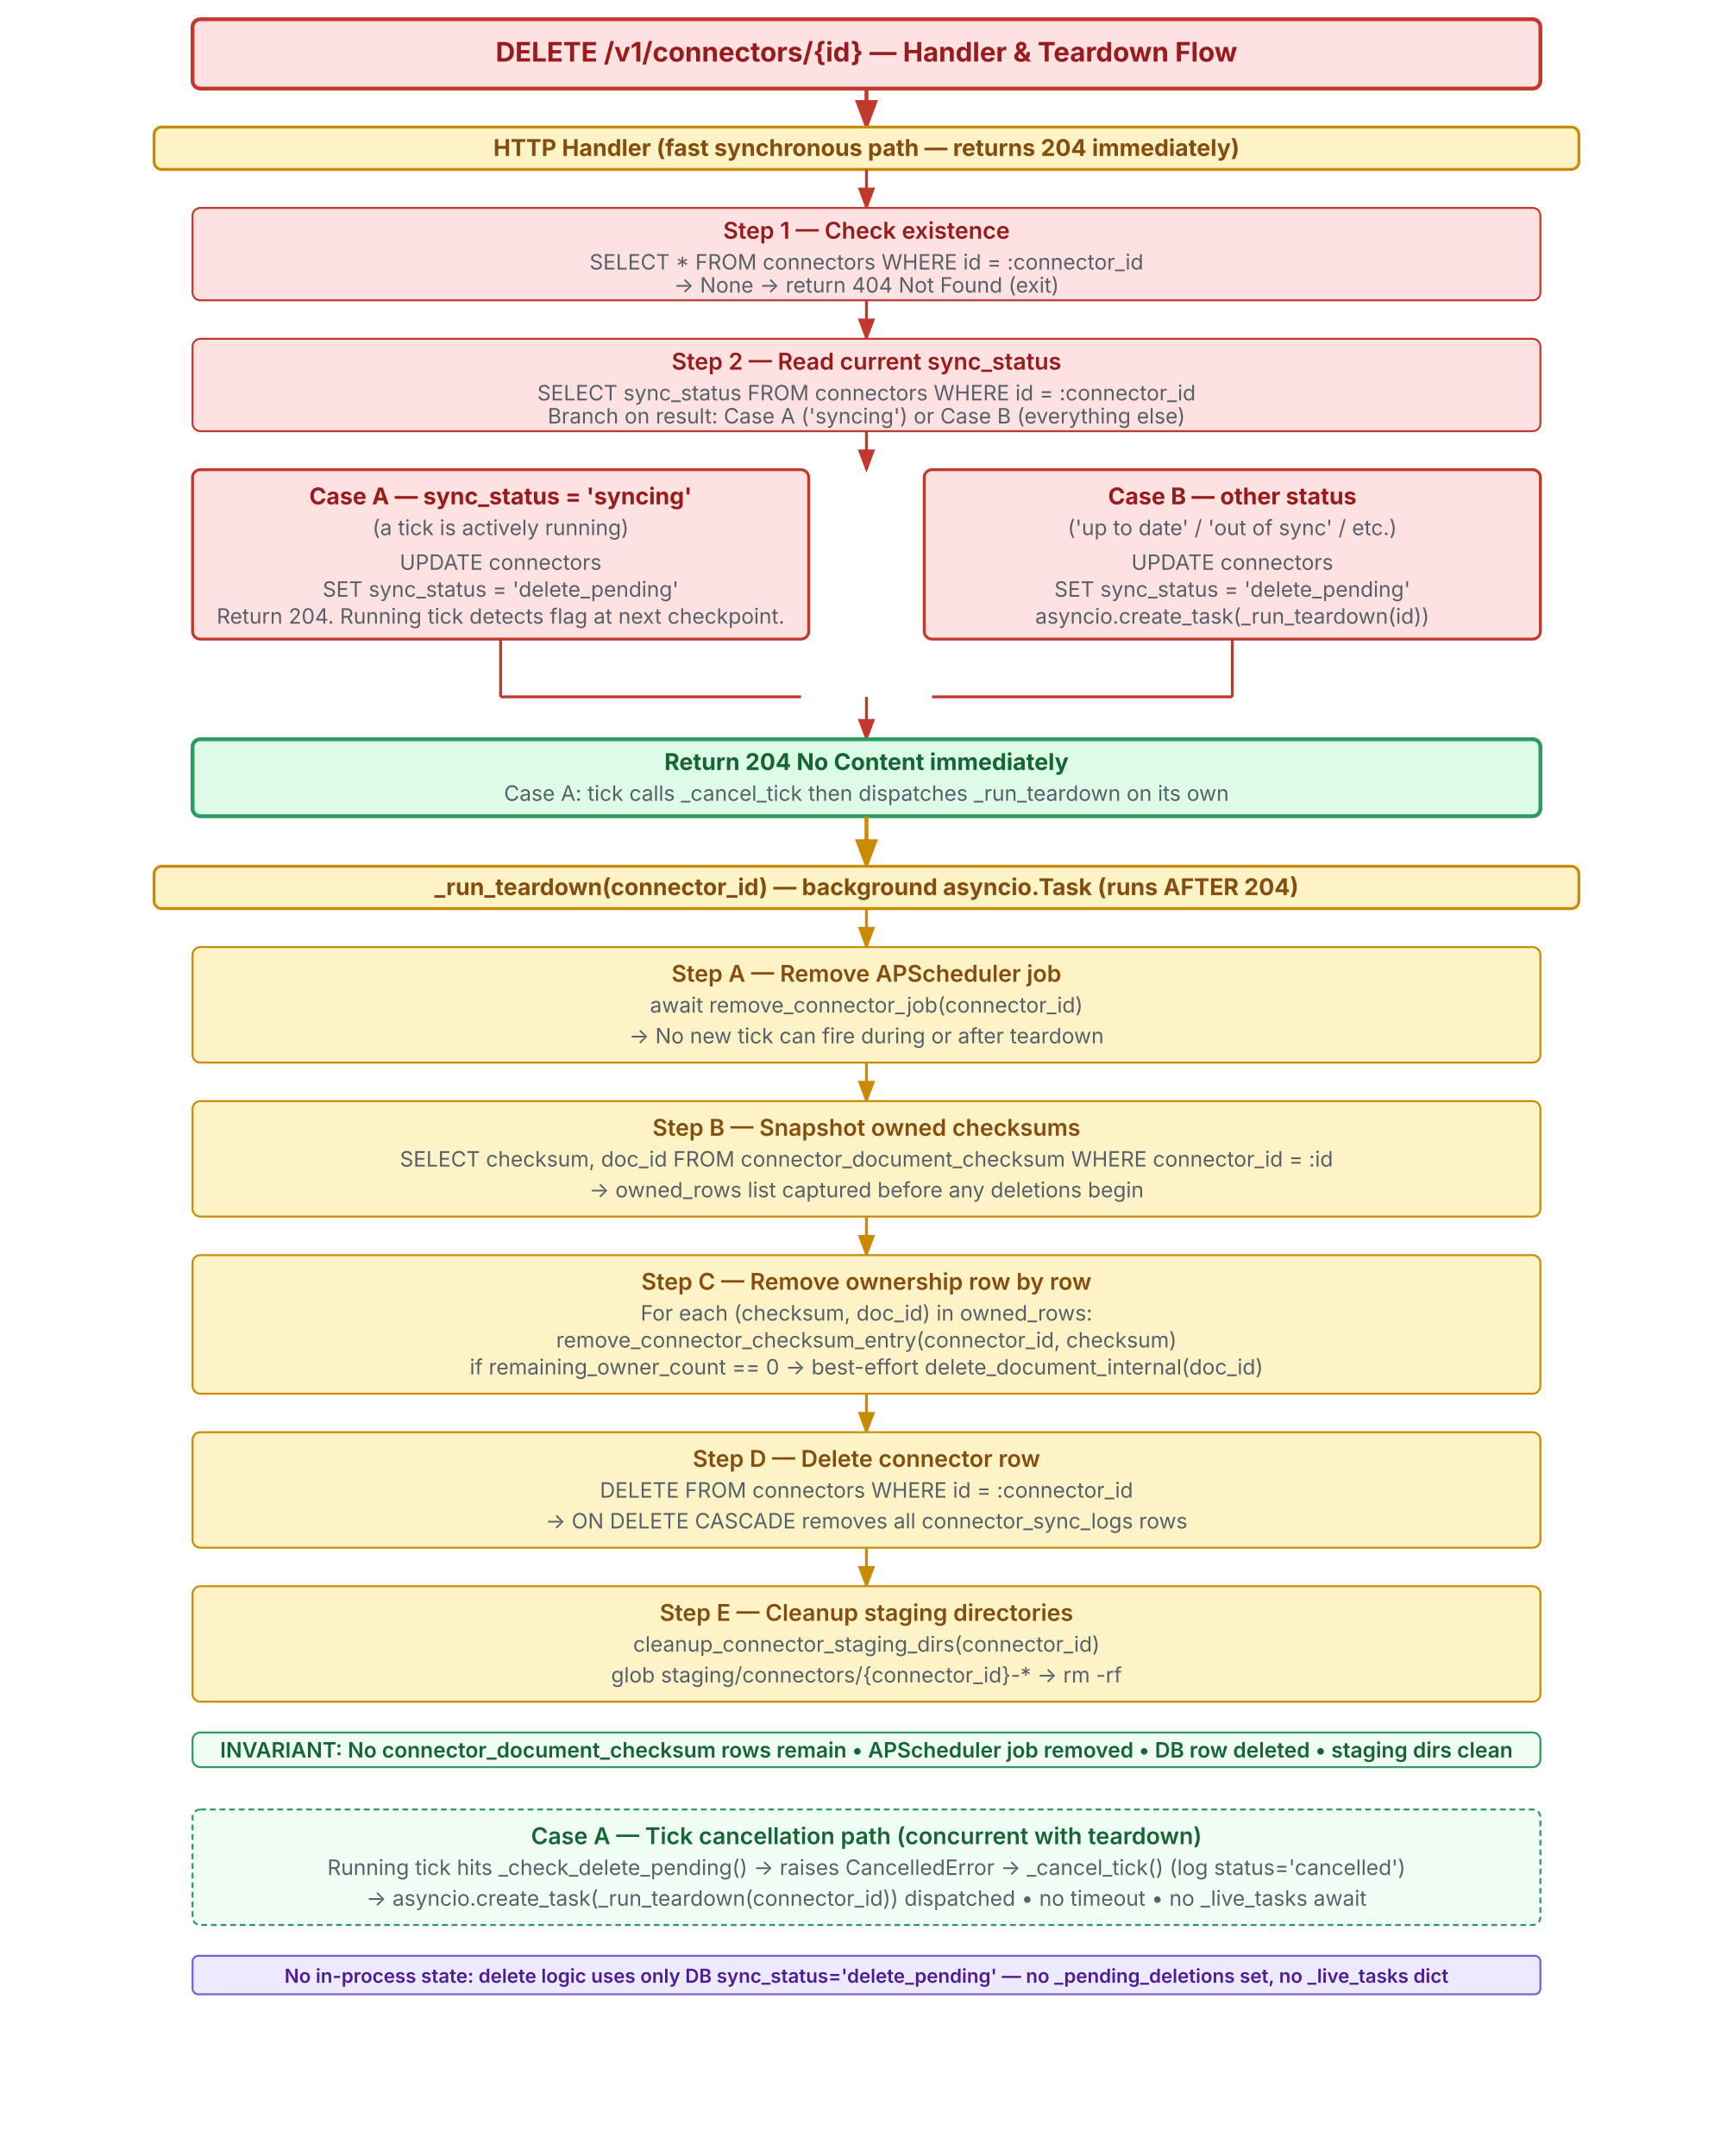
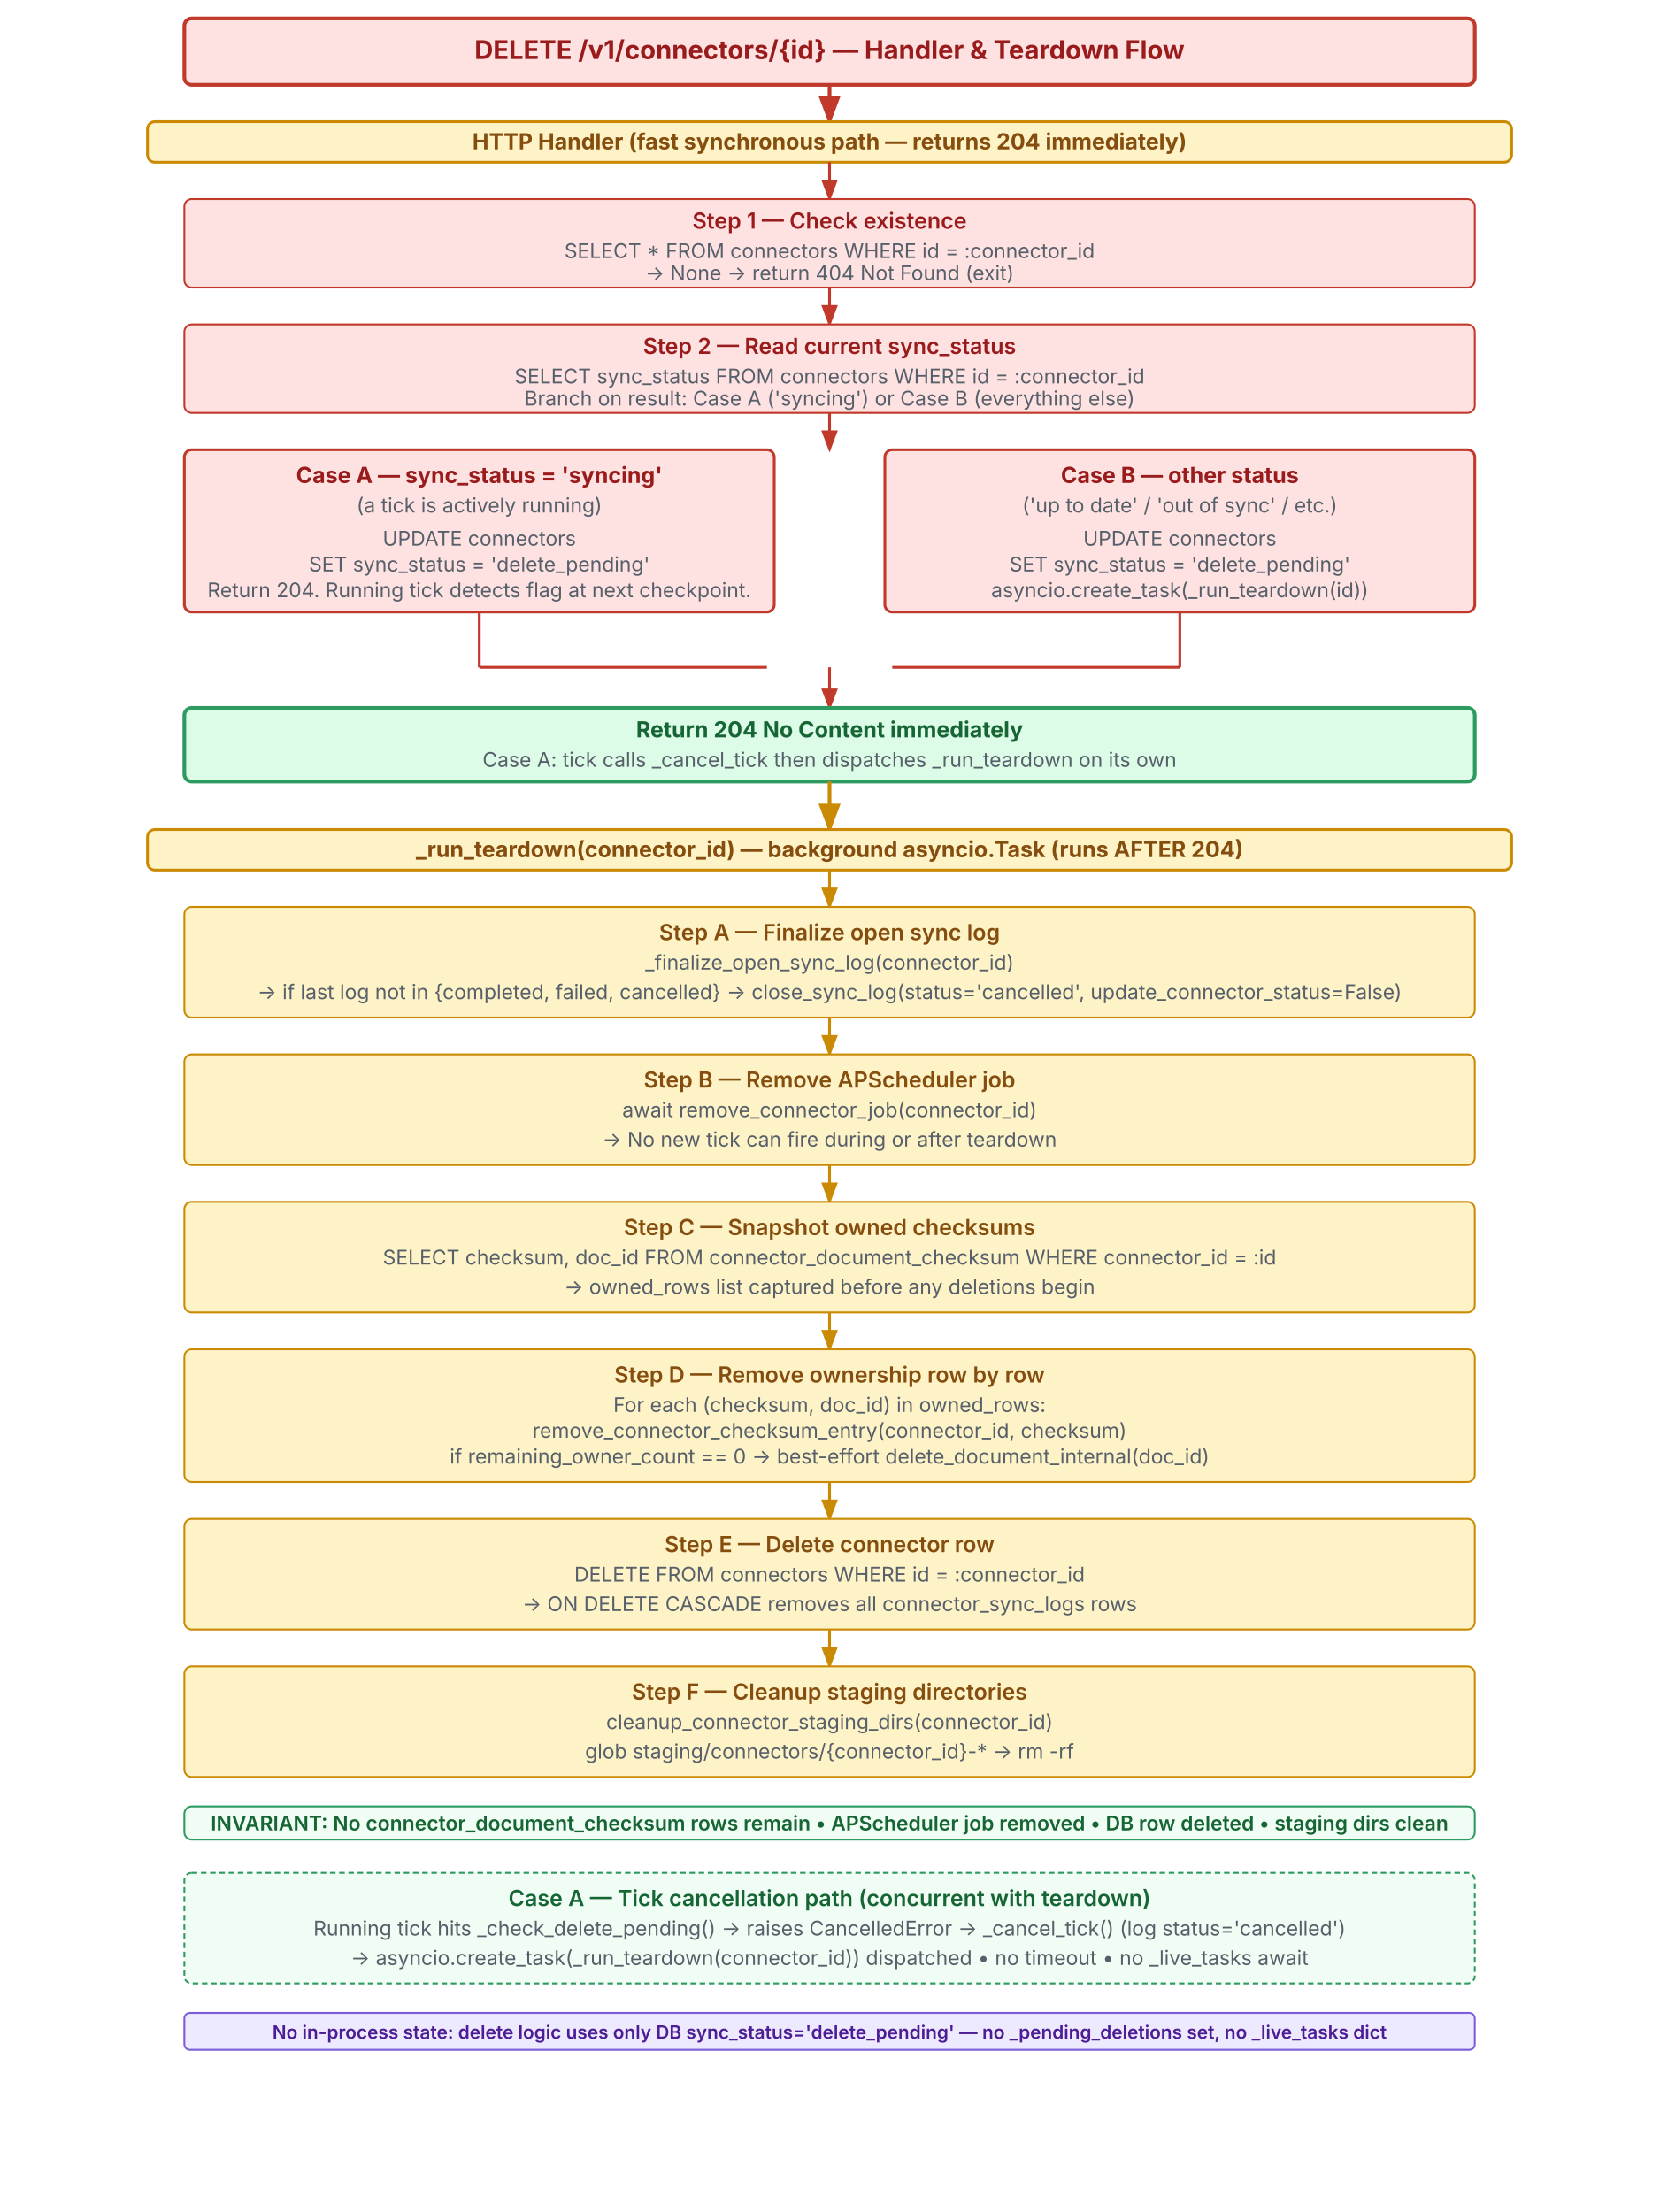
- <svg xmlns="http://www.w3.org/2000/svg" viewBox="0 0 900 1120" width="900" height="1120" font-family="-apple-system, Segoe UI, system-ui, sans-serif" font-size="12">
+ <svg xmlns="http://www.w3.org/2000/svg" viewBox="0 0 900 1200" width="900" height="1200" font-family="-apple-system, Segoe UI, system-ui, sans-serif" font-size="12">
  <defs>
    <marker id="del-arr" markerWidth="8" markerHeight="8" refX="7" refY="3" orient="auto">
      <path d="M0,0 L0,6 L8,3 z" fill="#c0392b" />
    </marker>
    <marker id="del-arrg" markerWidth="8" markerHeight="8" refX="7" refY="3" orient="auto">
      <path d="M0,0 L0,6 L8,3 z" fill="#2d9a5f" />
    </marker>
    <marker id="del-arry" markerWidth="8" markerHeight="8" refX="7" refY="3" orient="auto">
      <path d="M0,0 L0,6 L8,3 z" fill="#ca8a04" />
    </marker>
  </defs>
  <rect x="100" y="10" width="700" height="36" rx="4" fill="#fee2e2" stroke="#c0392b" stroke-width="2" />
  <text x="450" y="32" text-anchor="middle" font-weight="700" font-size="14" fill="#991b1b">DELETE /v1/connectors/{id} — Handler &amp; Teardown Flow</text>
  <line x1="450" y1="46" x2="450" y2="66" stroke="#c0392b" stroke-width="2" marker-end="url(#del-arr)" />
  <rect x="80" y="66" width="740" height="22" rx="4" fill="#fef3c7" stroke="#ca8a04" stroke-width="1.5" />
  <text x="450" y="81" text-anchor="middle" font-weight="700" fill="#854d0e">HTTP Handler (fast synchronous path — returns 204 immediately)</text>
  <line x1="450" y1="88" x2="450" y2="108" stroke="#c0392b" stroke-width="1.5" marker-end="url(#del-arr)" />
  <rect x="100" y="108" width="700" height="48" rx="4" fill="#fee2e2" stroke="#c0392b" stroke-width="1" />
  <text x="450" y="124" text-anchor="middle" font-weight="600" fill="#991b1b">Step 1 — Check existence</text>
  <text x="450" y="140" text-anchor="middle" fill="#57606a" font-size="11">SELECT * FROM connectors WHERE id = :connector_id</text>
  <text x="450" y="152" text-anchor="middle" fill="#57606a" font-size="11">→ None → return 404 Not Found (exit)</text>
  <line x1="450" y1="156" x2="450" y2="176" stroke="#c0392b" stroke-width="1.5" marker-end="url(#del-arr)" />
  <rect x="100" y="176" width="700" height="48" rx="4" fill="#fee2e2" stroke="#c0392b" stroke-width="1" />
  <text x="450" y="192" text-anchor="middle" font-weight="600" fill="#991b1b">Step 2 — Read current sync_status</text>
  <text x="450" y="208" text-anchor="middle" fill="#57606a" font-size="11">SELECT sync_status FROM connectors WHERE id = :connector_id</text>
  <text x="450" y="220" text-anchor="middle" fill="#57606a" font-size="11">Branch on result: Case A ('syncing') or Case B (everything else)</text>
  <line x1="450" y1="224" x2="450" y2="244" stroke="#c0392b" stroke-width="1.5" marker-end="url(#del-arr)" />
  <rect x="100" y="244" width="320" height="88" rx="4" fill="#fee2e2" stroke="#c0392b" stroke-width="1.5" />
  <text x="260" y="262" text-anchor="middle" font-weight="700" fill="#991b1b">Case A — sync_status = 'syncing'</text>
  <text x="260" y="278" text-anchor="middle" fill="#57606a" font-size="11">(a tick is actively running)</text>
  <text x="260" y="296" text-anchor="middle" fill="#57606a" font-size="11">UPDATE connectors</text>
  <text x="260" y="310" text-anchor="middle" fill="#57606a" font-size="11">SET sync_status = 'delete_pending'</text>
  <text x="260" y="324" text-anchor="middle" fill="#57606a" font-size="11">Return 204. Running tick detects flag at next checkpoint.</text>
  <rect x="480" y="244" width="320" height="88" rx="4" fill="#fee2e2" stroke="#c0392b" stroke-width="1.5" />
  <text x="640" y="262" text-anchor="middle" font-weight="700" fill="#991b1b">Case B — other status</text>
  <text x="640" y="278" text-anchor="middle" fill="#57606a" font-size="11">('up to date' / 'out of sync' / etc.)</text>
  <text x="640" y="296" text-anchor="middle" fill="#57606a" font-size="11">UPDATE connectors</text>
  <text x="640" y="310" text-anchor="middle" fill="#57606a" font-size="11">SET sync_status = 'delete_pending'</text>
  <text x="640" y="324" text-anchor="middle" fill="#57606a" font-size="11">asyncio.create_task(_run_teardown(id))</text>
  <line x1="260" y1="332" x2="260" y2="362" stroke="#c0392b" stroke-width="1.5" />
  <line x1="260" y1="362" x2="416" y2="362" stroke="#c0392b" stroke-width="1.5" />
  <line x1="640" y1="332" x2="640" y2="362" stroke="#c0392b" stroke-width="1.5" />
  <line x1="640" y1="362" x2="484" y2="362" stroke="#c0392b" stroke-width="1.5" />
  <line x1="450" y1="362" x2="450" y2="384" stroke="#c0392b" stroke-width="1.5" marker-end="url(#del-arr)" />
  <rect x="100" y="384" width="700" height="40" rx="4" fill="#dcfce7" stroke="#2d9a5f" stroke-width="2" />
  <text x="450" y="400" text-anchor="middle" font-weight="700" fill="#166534">Return 204 No Content immediately</text>
  <text x="450" y="416" text-anchor="middle" fill="#57606a" font-size="11">Case A: tick calls _cancel_tick then dispatches _run_teardown on its own</text>
  <line x1="450" y1="424" x2="450" y2="450" stroke="#ca8a04" stroke-width="2" marker-end="url(#del-arry)" />
  <rect x="80" y="450" width="740" height="22" rx="4" fill="#fef3c7" stroke="#ca8a04" stroke-width="1.5" />
  <text x="450" y="465" text-anchor="middle" font-weight="700" fill="#854d0e">_run_teardown(connector_id) — background asyncio.Task (runs AFTER 204)</text>
  <line x1="450" y1="472" x2="450" y2="492" stroke="#ca8a04" stroke-width="1.5" marker-end="url(#del-arry)" />
  <rect x="100" y="492" width="700" height="60" rx="4" fill="#fef3c7" stroke="#ca8a04" stroke-width="1" />
-   <text x="450" y="510" text-anchor="middle" font-weight="600" fill="#854d0e">Step A — Remove APScheduler job</text>
-   <text x="450" y="526" text-anchor="middle" fill="#57606a" font-size="11">await remove_connector_job(connector_id)</text>
-   <text x="450" y="542" text-anchor="middle" fill="#57606a" font-size="11">→ No new tick can fire during or after teardown</text>
+   <text x="450" y="510" text-anchor="middle" font-weight="600" fill="#854d0e">Step A — Finalize open sync log</text>
+   <text x="450" y="526" text-anchor="middle" fill="#57606a" font-size="11">_finalize_open_sync_log(connector_id)</text>
+   <text x="450" y="542" text-anchor="middle" fill="#57606a" font-size="11">→ if last log not in {completed, failed, cancelled} → close_sync_log(status='cancelled', update_connector_status=False)</text>
  <line x1="450" y1="552" x2="450" y2="572" stroke="#ca8a04" stroke-width="1.5" marker-end="url(#del-arry)" />
  <rect x="100" y="572" width="700" height="60" rx="4" fill="#fef3c7" stroke="#ca8a04" stroke-width="1" />
-   <text x="450" y="590" text-anchor="middle" font-weight="600" fill="#854d0e">Step B — Snapshot owned checksums</text>
-   <text x="450" y="606" text-anchor="middle" fill="#57606a" font-size="11">SELECT checksum, doc_id FROM connector_document_checksum WHERE connector_id = :id</text>
-   <text x="450" y="622" text-anchor="middle" fill="#57606a" font-size="11">→ owned_rows list captured before any deletions begin</text>
+   <text x="450" y="590" text-anchor="middle" font-weight="600" fill="#854d0e">Step B — Remove APScheduler job</text>
+   <text x="450" y="606" text-anchor="middle" fill="#57606a" font-size="11">await remove_connector_job(connector_id)</text>
+   <text x="450" y="622" text-anchor="middle" fill="#57606a" font-size="11">→ No new tick can fire during or after teardown</text>
  <line x1="450" y1="632" x2="450" y2="652" stroke="#ca8a04" stroke-width="1.5" marker-end="url(#del-arry)" />
-   <rect x="100" y="652" width="700" height="72" rx="4" fill="#fef3c7" stroke="#ca8a04" stroke-width="1" />
-   <text x="450" y="670" text-anchor="middle" font-weight="600" fill="#854d0e">Step C — Remove ownership row by row</text>
-   <text x="450" y="686" text-anchor="middle" fill="#57606a" font-size="11">For each (checksum, doc_id) in owned_rows:</text>
-   <text x="450" y="700" text-anchor="middle" fill="#57606a" font-size="11">  remove_connector_checksum_entry(connector_id, checksum)</text>
-   <text x="450" y="714" text-anchor="middle" fill="#57606a" font-size="11">  if remaining_owner_count == 0 → best-effort delete_document_internal(doc_id)</text>
-   <line x1="450" y1="724" x2="450" y2="744" stroke="#ca8a04" stroke-width="1.5" marker-end="url(#del-arry)" />
-   <rect x="100" y="744" width="700" height="60" rx="4" fill="#fef3c7" stroke="#ca8a04" stroke-width="1" />
-   <text x="450" y="762" text-anchor="middle" font-weight="600" fill="#854d0e">Step D — Delete connector row</text>
-   <text x="450" y="778" text-anchor="middle" fill="#57606a" font-size="11">DELETE FROM connectors WHERE id = :connector_id</text>
-   <text x="450" y="794" text-anchor="middle" fill="#57606a" font-size="11">→ ON DELETE CASCADE removes all connector_sync_logs rows</text>
+   <rect x="100" y="652" width="700" height="60" rx="4" fill="#fef3c7" stroke="#ca8a04" stroke-width="1" />
+   <text x="450" y="670" text-anchor="middle" font-weight="600" fill="#854d0e">Step C — Snapshot owned checksums</text>
+   <text x="450" y="686" text-anchor="middle" fill="#57606a" font-size="11">SELECT checksum, doc_id FROM connector_document_checksum WHERE connector_id = :id</text>
+   <text x="450" y="702" text-anchor="middle" fill="#57606a" font-size="11">→ owned_rows list captured before any deletions begin</text>
+   <line x1="450" y1="712" x2="450" y2="732" stroke="#ca8a04" stroke-width="1.5" marker-end="url(#del-arry)" />
+   <rect x="100" y="732" width="700" height="72" rx="4" fill="#fef3c7" stroke="#ca8a04" stroke-width="1" />
+   <text x="450" y="750" text-anchor="middle" font-weight="600" fill="#854d0e">Step D — Remove ownership row by row</text>
+   <text x="450" y="766" text-anchor="middle" fill="#57606a" font-size="11">For each (checksum, doc_id) in owned_rows:</text>
+   <text x="450" y="780" text-anchor="middle" fill="#57606a" font-size="11">  remove_connector_checksum_entry(connector_id, checksum)</text>
+   <text x="450" y="794" text-anchor="middle" fill="#57606a" font-size="11">  if remaining_owner_count == 0 → best-effort delete_document_internal(doc_id)</text>
  <line x1="450" y1="804" x2="450" y2="824" stroke="#ca8a04" stroke-width="1.5" marker-end="url(#del-arry)" />
  <rect x="100" y="824" width="700" height="60" rx="4" fill="#fef3c7" stroke="#ca8a04" stroke-width="1" />
-   <text x="450" y="842" text-anchor="middle" font-weight="600" fill="#854d0e">Step E — Cleanup staging directories</text>
-   <text x="450" y="858" text-anchor="middle" fill="#57606a" font-size="11">cleanup_connector_staging_dirs(connector_id)</text>
-   <text x="450" y="874" text-anchor="middle" fill="#57606a" font-size="11">glob staging/connectors/{connector_id}-* → rm -rf</text>
-   <rect x="100" y="900" width="700" height="18" rx="4" fill="#f0fdf4" stroke="#2d9a5f" stroke-width="1" />
-   <text x="450" y="913" text-anchor="middle" font-size="11" fill="#166534" font-weight="600">INVARIANT: No connector_document_checksum rows remain • APScheduler job removed • DB row deleted • staging dirs clean</text>
-   <rect x="100" y="940" width="700" height="60" rx="4" fill="#f0fdf4" stroke="#2d9a5f" stroke-width="1" stroke-dasharray="3,2" />
-   <text x="450" y="958" text-anchor="middle" font-weight="600" fill="#166534">Case A — Tick cancellation path (concurrent with teardown)</text>
-   <text x="450" y="974" text-anchor="middle" fill="#57606a" font-size="11">Running tick hits _check_delete_pending() → raises CancelledError → _cancel_tick() (log status='cancelled')</text>
-   <text x="450" y="990" text-anchor="middle" fill="#57606a" font-size="11">→ asyncio.create_task(_run_teardown(connector_id)) dispatched • no timeout • no _live_tasks await</text>
-   <rect x="100" y="1016" width="700" height="20" rx="3" fill="#ede9fe" stroke="#7c5cd8" stroke-width="1" />
-   <text x="450" y="1030" text-anchor="middle" font-size="10" fill="#4c1d95" font-weight="600">No in-process state: delete logic uses only DB sync_status='delete_pending' — no _pending_deletions set, no _live_tasks dict</text>
+   <text x="450" y="842" text-anchor="middle" font-weight="600" fill="#854d0e">Step E — Delete connector row</text>
+   <text x="450" y="858" text-anchor="middle" fill="#57606a" font-size="11">DELETE FROM connectors WHERE id = :connector_id</text>
+   <text x="450" y="874" text-anchor="middle" fill="#57606a" font-size="11">→ ON DELETE CASCADE removes all connector_sync_logs rows</text>
+   <line x1="450" y1="884" x2="450" y2="904" stroke="#ca8a04" stroke-width="1.5" marker-end="url(#del-arry)" />
+   <rect x="100" y="904" width="700" height="60" rx="4" fill="#fef3c7" stroke="#ca8a04" stroke-width="1" />
+   <text x="450" y="922" text-anchor="middle" font-weight="600" fill="#854d0e">Step F — Cleanup staging directories</text>
+   <text x="450" y="938" text-anchor="middle" fill="#57606a" font-size="11">cleanup_connector_staging_dirs(connector_id)</text>
+   <text x="450" y="954" text-anchor="middle" fill="#57606a" font-size="11">glob staging/connectors/{connector_id}-* → rm -rf</text>
+   <rect x="100" y="980" width="700" height="18" rx="4" fill="#f0fdf4" stroke="#2d9a5f" stroke-width="1" />
+   <text x="450" y="993" text-anchor="middle" font-size="11" fill="#166534" font-weight="600">INVARIANT: No connector_document_checksum rows remain • APScheduler job removed • DB row deleted • staging dirs clean</text>
+   <rect x="100" y="1016" width="700" height="60" rx="4" fill="#f0fdf4" stroke="#2d9a5f" stroke-width="1" stroke-dasharray="3,2" />
+   <text x="450" y="1034" text-anchor="middle" font-weight="600" fill="#166534">Case A — Tick cancellation path (concurrent with teardown)</text>
+   <text x="450" y="1050" text-anchor="middle" fill="#57606a" font-size="11">Running tick hits _check_delete_pending() → raises CancelledError → _cancel_tick() (log status='cancelled')</text>
+   <text x="450" y="1066" text-anchor="middle" fill="#57606a" font-size="11">→ asyncio.create_task(_run_teardown(connector_id)) dispatched • no timeout • no _live_tasks await</text>
+   <rect x="100" y="1092" width="700" height="20" rx="3" fill="#ede9fe" stroke="#7c5cd8" stroke-width="1" />
+   <text x="450" y="1106" text-anchor="middle" font-size="10" fill="#4c1d95" font-weight="600">No in-process state: delete logic uses only DB sync_status='delete_pending' — no _pending_deletions set, no _live_tasks dict</text>
</svg>
